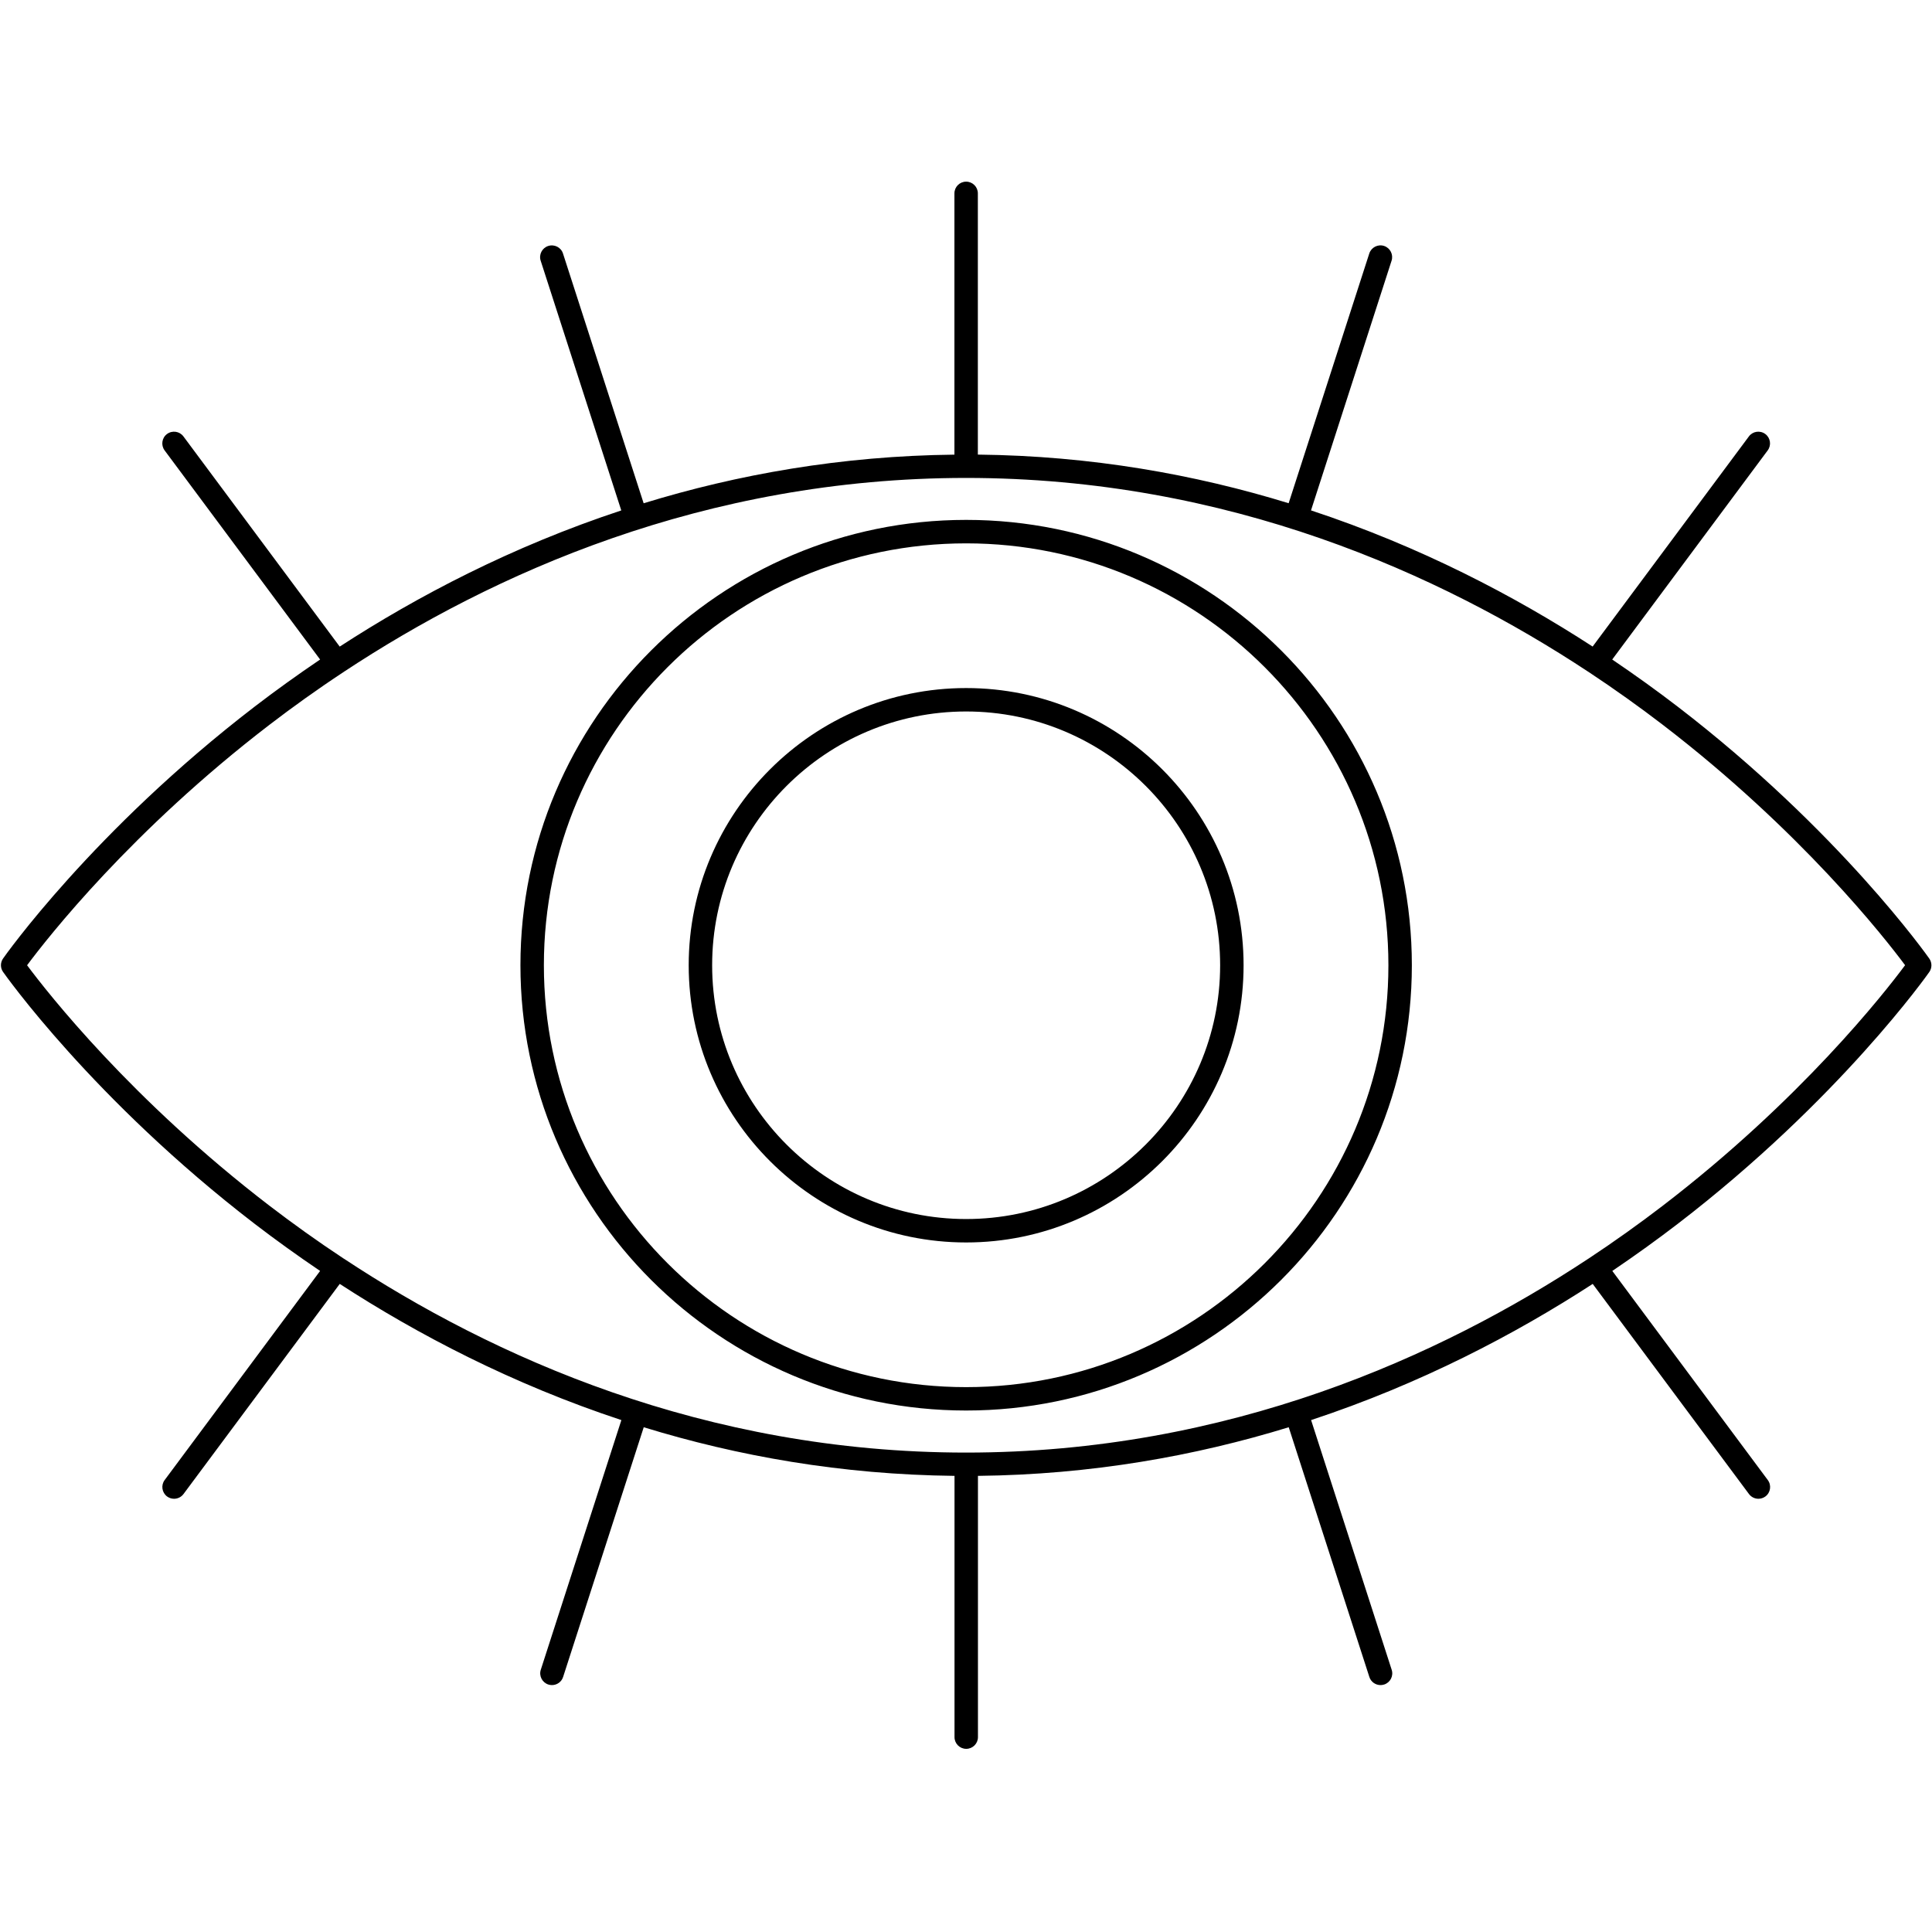
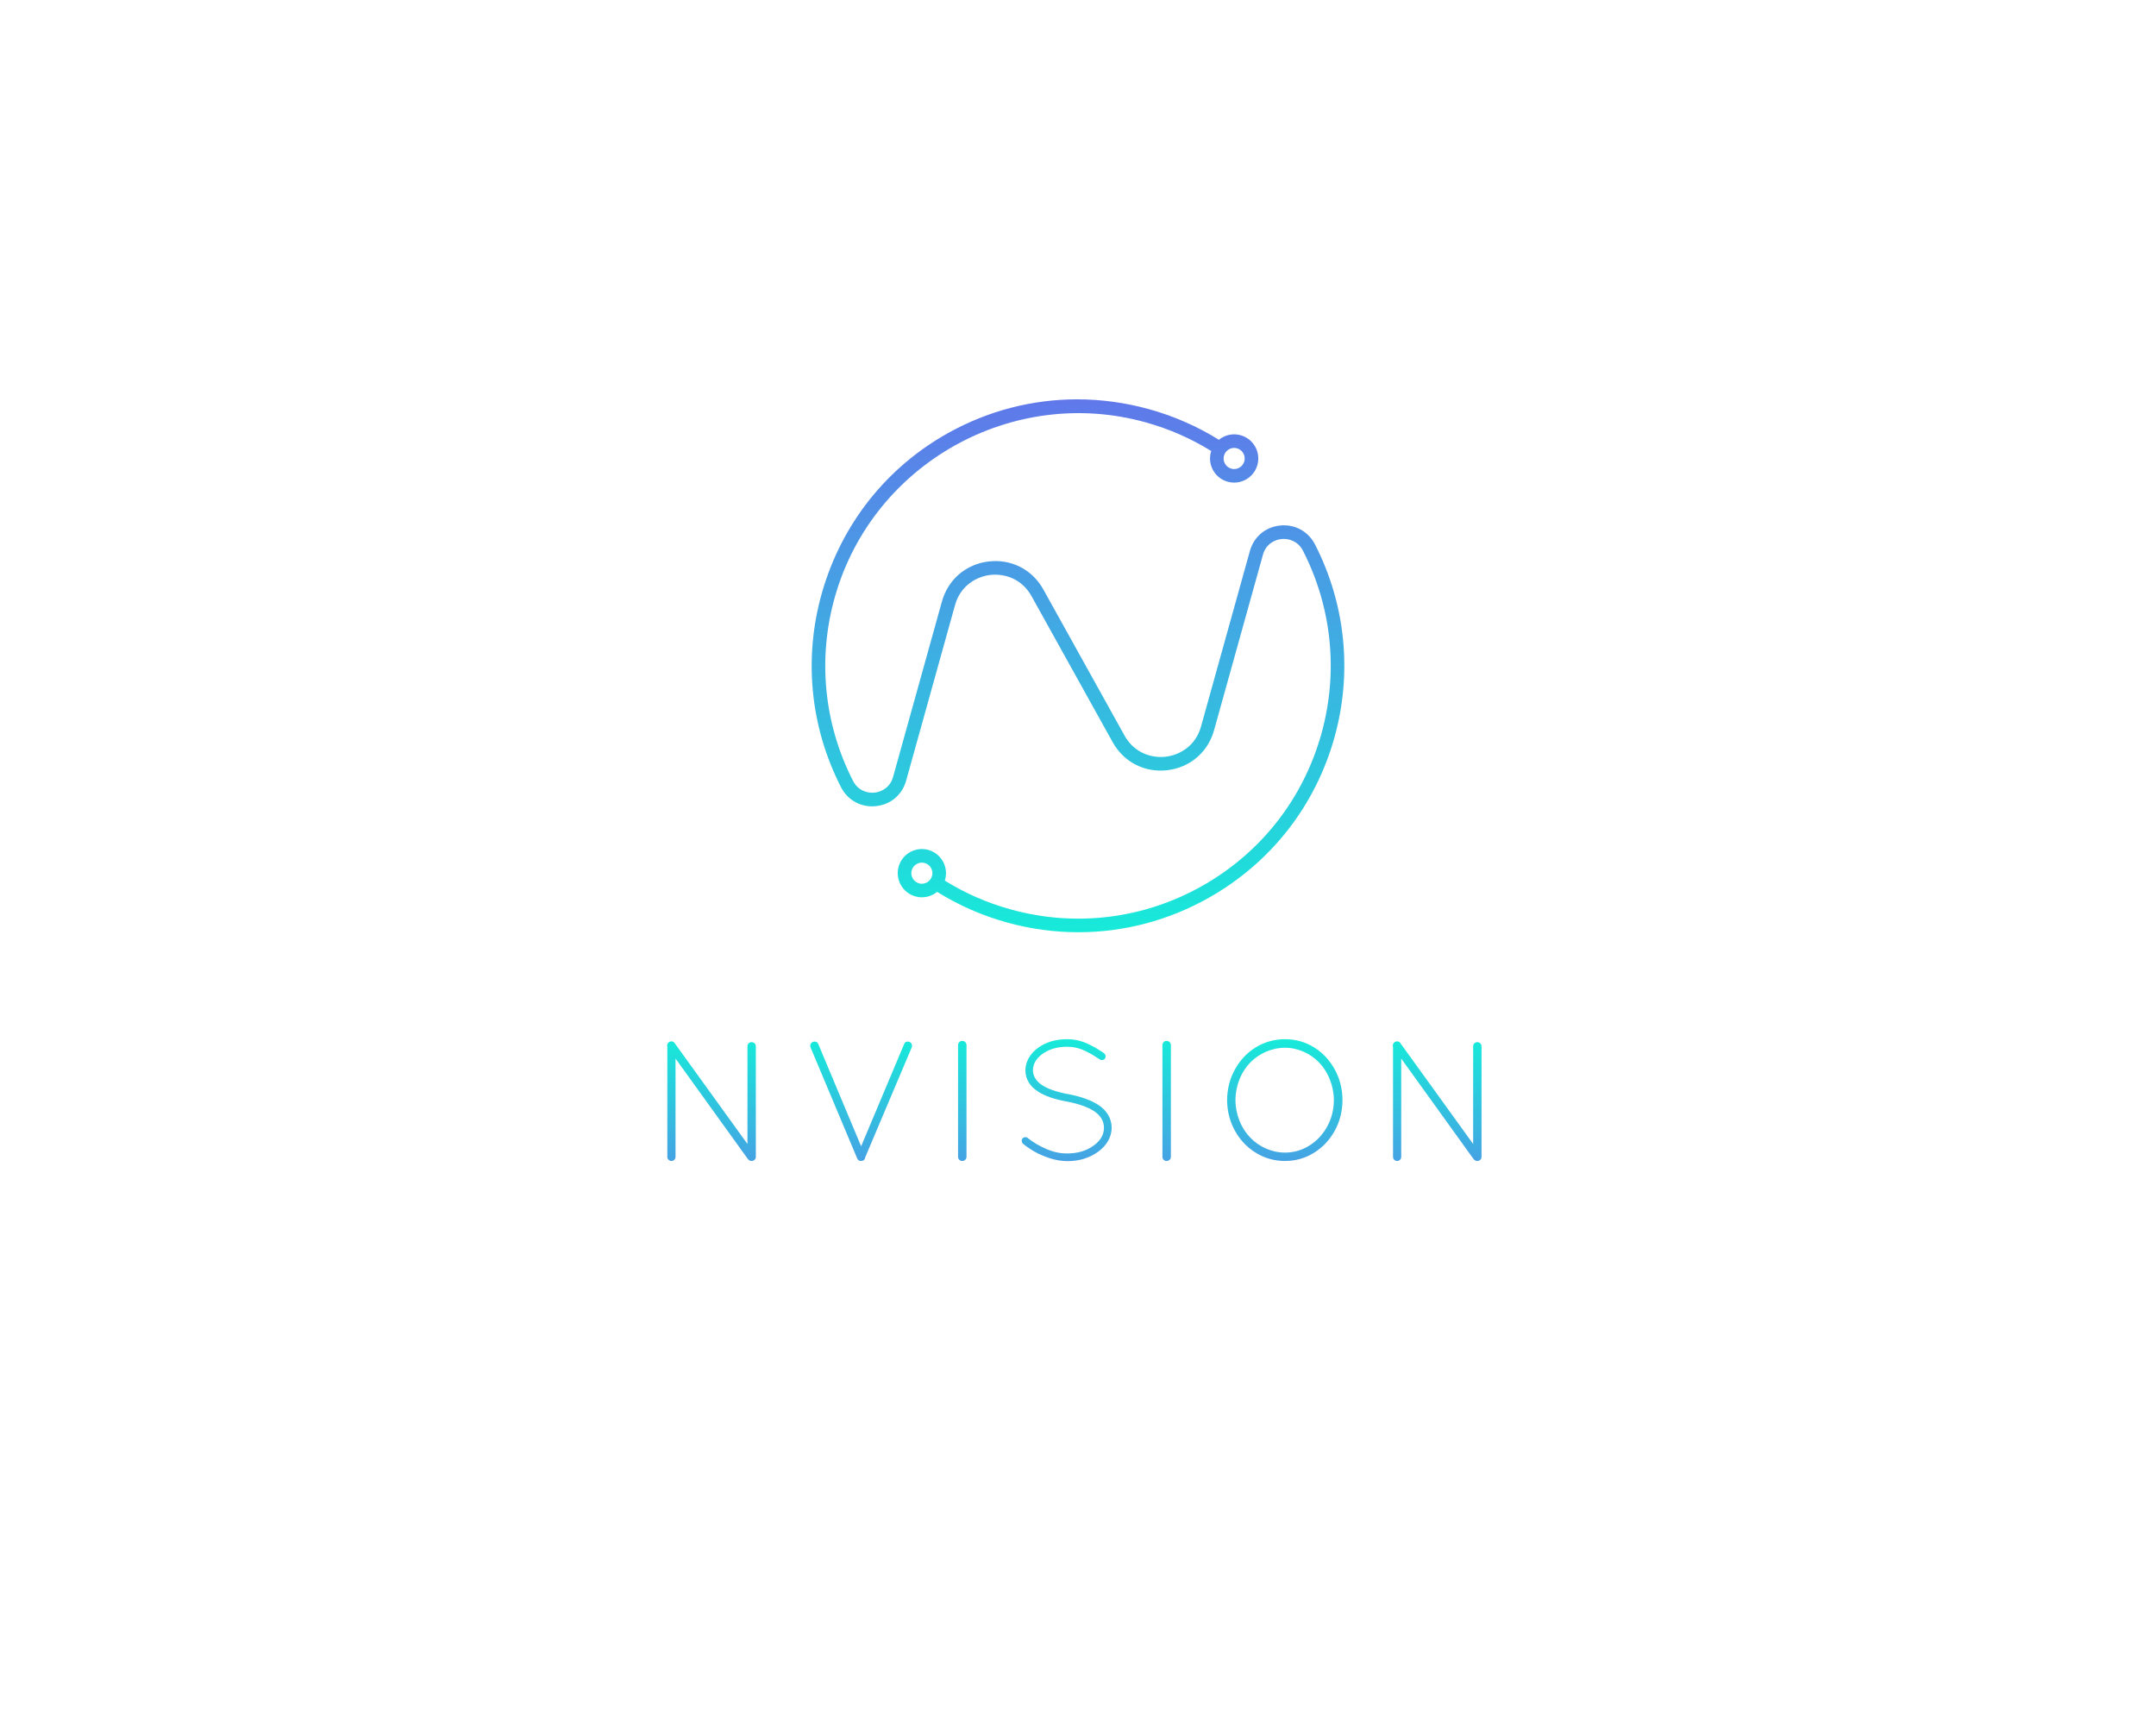
- <svg xmlns="http://www.w3.org/2000/svg" width="500" zoomAndPan="magnify" viewBox="0 0 375 375" height="500" preserveAspectRatio="xMidYMid meet" version="1.0">
+ <svg xmlns="http://www.w3.org/2000/svg" version="1.1" width="1280" height="1024" viewBox="0 0 1280 1024" xml:space="preserve">
  <defs>
-     <clipPath id="7335a0961d">
-       <path d="M 0 35.113 L 375 35.113 L 375 339.613 L 0 339.613 Z M 0 35.113 " clip-rule="nonzero" />
-     </clipPath>
-   </defs>
-   <g clip-path="url(#7335a0961d)">
-     <path fill="#000000" d="M 374.473 186.055 C 374.301 185.809 357.055 161.27 325.578 137.113 C 321.695 134.133 317.461 131.078 312.93 128.012 L 343.113 87.418 C 343.859 86.41 343.652 84.992 342.641 84.238 C 341.633 83.492 340.203 83.699 339.457 84.711 L 309.129 125.496 C 294.031 115.695 275.695 106.074 254.465 99.066 L 270.105 50.598 C 270.488 49.406 269.836 48.125 268.641 47.734 C 267.449 47.352 266.168 48.008 265.777 49.199 L 250.125 97.676 C 231.969 92.094 211.789 88.473 189.801 88.238 L 189.801 37.531 C 189.801 36.277 188.781 35.258 187.527 35.258 C 186.273 35.258 185.254 36.277 185.254 37.531 L 185.254 88.246 C 163.277 88.484 143.094 92.102 124.93 97.684 L 109.277 49.207 C 108.898 48.016 107.613 47.359 106.414 47.742 C 105.219 48.125 104.555 49.406 104.945 50.605 L 120.59 99.074 C 99.367 106.082 81.031 115.703 65.938 125.504 L 35.605 84.711 C 34.859 83.699 33.434 83.492 32.422 84.238 C 31.414 84.98 31.203 86.41 31.949 87.418 L 62.133 128.012 C 57.602 131.078 53.371 134.133 49.484 137.113 C 18.008 161.27 0.754 185.809 0.59 186.055 C 0.047 186.836 0.047 187.871 0.59 188.645 C 0.766 188.891 18.008 213.43 49.484 237.586 C 53.371 240.566 57.602 243.621 62.133 246.688 L 31.957 287.281 C 31.211 288.289 31.422 289.707 32.43 290.465 C 32.84 290.762 33.312 290.91 33.789 290.91 C 34.48 290.91 35.172 290.59 35.617 289.992 L 65.945 249.207 C 81.043 259.008 99.379 268.625 120.609 275.637 L 104.965 324.102 C 104.582 325.293 105.238 326.574 106.43 326.965 C 106.668 327.039 106.895 327.074 107.133 327.074 C 108.098 327.074 108.988 326.465 109.297 325.504 L 124.949 277.027 C 143.102 282.609 163.285 286.227 185.27 286.465 L 185.27 337.176 C 185.27 338.43 186.289 339.449 187.547 339.449 C 188.801 339.449 189.82 338.43 189.82 337.176 L 189.82 286.465 C 211.797 286.227 231.98 282.609 250.141 277.027 L 265.793 325.504 C 266.102 326.465 266.996 327.074 267.961 327.074 C 268.188 327.074 268.426 327.039 268.66 326.965 C 269.852 326.586 270.516 325.301 270.125 324.102 L 254.484 275.637 C 275.711 268.625 294.047 259.008 309.145 249.207 L 339.477 289.992 C 339.922 290.59 340.613 290.91 341.305 290.91 C 341.777 290.91 342.25 290.762 342.66 290.465 C 343.668 289.719 343.879 288.289 343.133 287.281 L 312.949 246.688 C 317.48 243.621 321.711 240.566 325.598 237.586 C 357.074 213.438 374.328 188.891 374.492 188.645 C 375.02 187.871 375.02 186.836 374.473 186.055 Z M 322.676 234.078 C 318.316 237.422 313.523 240.859 308.328 244.297 C 308.316 244.297 308.316 244.305 308.309 244.305 C 279.582 263.277 238.395 281.945 187.527 281.945 C 136.66 281.945 95.473 263.289 66.746 244.305 C 66.746 244.305 66.746 244.305 66.738 244.305 C 66.727 244.305 66.727 244.297 66.719 244.297 C 61.523 240.867 56.738 237.422 52.367 234.078 C 25.516 213.504 9.219 192.672 5.258 187.355 C 9.219 182.035 25.516 161.207 52.367 140.633 C 56.738 137.285 61.523 133.84 66.727 130.414 C 66.727 130.414 66.738 130.414 66.738 130.402 C 95.465 111.43 136.652 92.766 187.52 92.766 C 238.387 92.766 279.57 111.43 308.301 130.402 C 308.301 130.402 308.309 130.402 308.309 130.402 C 313.504 133.84 318.301 137.277 322.668 140.625 C 349.52 161.199 365.82 182.027 369.777 187.344 C 365.828 192.672 349.531 213.504 322.676 234.078 Z M 187.527 100.91 C 139.828 100.91 101.016 139.688 101.016 187.344 C 101.016 235.004 139.828 273.781 187.527 273.781 C 235.227 273.781 274.039 235.004 274.039 187.344 C 274.047 139.688 235.238 100.91 187.527 100.91 Z M 187.527 269.242 C 142.328 269.242 105.566 232.504 105.566 187.355 C 105.566 142.195 142.34 105.465 187.527 105.465 C 232.727 105.465 269.488 142.207 269.488 187.355 C 269.496 232.504 232.727 269.242 187.527 269.242 Z M 187.527 133.551 C 157.836 133.551 133.676 157.688 133.676 187.355 C 133.676 217.02 157.836 241.16 187.527 241.16 C 217.219 241.16 241.379 217.02 241.379 187.355 C 241.379 157.68 217.219 133.551 187.527 133.551 Z M 187.527 236.613 C 160.336 236.613 138.227 214.512 138.227 187.355 C 138.227 160.188 160.348 138.098 187.527 138.098 C 214.719 138.098 236.828 160.199 236.828 187.355 C 236.828 214.512 214.719 236.613 187.527 236.613 Z M 187.527 236.613 " fill-opacity="1" fill-rule="nonzero" />
+ </defs>
+   <g transform="matrix(1 0 0 1 640 512)" id="background-logo">
+     <rect style="stroke: none; stroke-width: 0; stroke-dasharray: none; stroke-linecap: butt; stroke-dashoffset: 0; stroke-linejoin: miter; stroke-miterlimit: 4; fill: rgb(255,255,255); fill-opacity: 0; fill-rule: nonzero; opacity: 1;" paint-order="stroke" x="-640" y="-512" rx="0" ry="0" width="1280" height="1024" />
+   </g>
+   <g transform="matrix(1.921154 0 0 1.921154 640 395.2262)" id="logo-logo">
+     <g style="" paint-order="stroke">
+       <g transform="matrix(1.471889 0 0 -1.471889 0 0)">
+         <linearGradient id="SVGID_6_36410" gradientUnits="userSpaceOnUse" gradientTransform="matrix(1 0 0 1 22.99839 19.065)" x1="0" y1="0" x2="0" y2="112">
+           <stop offset="0%" style="stop-color:rgb(23,234,217);stop-opacity: 1" />
+           <stop offset="100%" style="stop-color:rgb(96,120,234);stop-opacity: 1" />
+         </linearGradient>
+         <path style="stroke: none; stroke-width: 1; stroke-dasharray: none; stroke-linecap: butt; stroke-dashoffset: 0; stroke-linejoin: miter; stroke-miterlimit: 4; fill: url(#SVGID_6_36410); fill-rule: nonzero; opacity: 1;" paint-order="stroke" transform=" translate(-78.9132, -75.0005)" d="M 51.645 123.864 C 38.725 116.656 29.335 104.81 25.207 90.508 L 25.207 90.508 C 21.246 76.787 22.645 62.237 29.145 49.537 L 29.145 49.537 C 30.568 46.756 33.376 45.22 36.481 45.536 L 36.481 45.536 C 39.564 45.848 41.998 47.9 42.831 50.891 L 42.831 50.891 L 53.093 87.736 C 54.252 91.897 57.67 93.736 60.483 94.069 L 60.483 94.069 C 63.299 94.401 67.049 93.412 69.147 89.636 L 69.147 89.636 L 86.193 58.964 C 88.521 54.774 92.922 52.521 97.684 53.085 L 97.684 53.085 C 102.443 53.648 106.199 56.867 107.484 61.484 L 107.484 61.484 L 117.747 98.329 C 118.357 100.521 120.157 101.462 121.639 101.612 L 121.639 101.612 C 123.13 101.765 125.102 101.196 126.148 99.15 L 126.148 99.15 C 132.231 87.265 133.607 73.631 130.022 60.758 L 130.022 60.758 C 126.22 47.107 117.329 35.753 104.989 28.789 L 104.989 28.789 C 92.647 21.825 78.332 20.083 64.68 23.885 L 64.68 23.885 C 59.812 25.24 55.198 27.264 50.945 29.9 L 50.945 29.9 C 50.967 29.968 50.994 30.036 51.013 30.105 L 51.013 30.105 C 51.763 32.795 50.183 35.594 47.492 36.344 L 47.492 36.344 C 46.188 36.707 44.822 36.541 43.644 35.876 L 43.644 35.876 C 42.465 35.211 41.616 34.127 41.253 32.823 L 41.253 32.823 C 40.505 30.132 42.083 27.334 44.774 26.584 L 44.774 26.584 C 45.226 26.458 45.685 26.396 46.141 26.396 L 46.141 26.396 C 47.002 26.396 47.853 26.618 48.622 27.052 L 48.622 27.052 C 48.877 27.196 49.113 27.363 49.335 27.544 L 49.335 27.544 C 53.847 24.732 58.747 22.579 63.915 21.139 L 63.915 21.139 C 68.899 19.751 73.965 19.065 79 19.065 L 79 19.065 C 88.501 19.065 97.89 21.51 106.389 26.307 L 106.389 26.307 C 119.393 33.646 128.761 45.609 132.768 59.994 L 132.768 59.994 C 136.545 73.558 135.096 87.925 128.686 100.449 L 128.686 100.449 C 127.264 103.229 124.454 104.76 121.352 104.448 L 121.352 104.448 C 118.267 104.136 115.834 102.084 115.001 99.094 L 115.001 99.094 L 104.738 62.248 C 103.579 58.087 100.161 56.248 97.348 55.915 L 97.348 55.915 C 94.535 55.583 90.783 56.572 88.685 60.348 L 88.685 60.348 L 71.639 91.021 C 69.311 95.21 64.908 97.463 60.148 96.899 L 60.148 96.899 C 55.389 96.337 51.633 93.118 50.347 88.501 L 50.347 88.501 L 40.084 51.655 C 39.474 49.463 37.674 48.522 36.193 48.372 L 36.193 48.372 C 34.699 48.221 32.729 48.79 31.682 50.836 L 31.682 50.836 C 25.514 62.887 24.187 76.696 27.946 89.718 L 27.946 89.718 C 35.982 117.556 65.234 133.878 93.153 126.099 L 93.153 126.099 C 98.026 124.741 102.64 122.719 106.888 120.086 L 106.888 120.086 C 106.865 120.017 106.838 119.95 106.818 119.879 L 106.818 119.879 C 106.456 118.576 106.622 117.21 107.287 116.031 L 107.287 116.031 C 107.952 114.853 109.036 114.004 110.339 113.64 L 110.339 113.64 C 110.791 113.514 111.25 113.452 111.706 113.452 L 111.706 113.452 C 112.568 113.452 113.418 113.674 114.188 114.109 L 114.188 114.109 C 115.367 114.773 116.215 115.858 116.578 117.161 L 116.578 117.161 C 116.941 118.464 116.775 119.831 116.11 121.01 L 116.11 121.01 C 115.445 122.189 114.361 123.037 113.057 123.4 L 113.057 123.4 C 111.754 123.764 110.388 123.597 109.209 122.932 L 109.209 122.932 C 108.955 122.789 108.72 122.622 108.499 122.442 L 108.499 122.442 C 103.992 125.25 99.093 127.403 93.918 128.845 L 93.918 128.845 C 88.899 130.243 83.795 130.935 78.73 130.936 L 78.73 130.936 C 69.322 130.936 60.043 128.549 51.645 123.864 M 111.104 116.386 C 110.534 116.546 110.06 116.916 109.769 117.432 L 109.769 117.432 C 109.479 117.947 109.406 118.544 109.564 119.115 L 109.564 119.115 C 109.723 119.685 110.094 120.158 110.61 120.45 L 110.61 120.45 C 110.947 120.64 111.318 120.736 111.695 120.736 L 111.695 120.736 C 111.894 120.736 112.095 120.709 112.293 120.654 L 112.293 120.654 C 112.863 120.496 113.337 120.124 113.628 119.609 L 113.628 119.609 C 113.918 119.093 113.99 118.496 113.832 117.926 L 113.832 117.926 C 113.674 117.356 113.302 116.882 112.787 116.591 L 112.787 116.591 C 112.45 116.401 112.078 116.304 111.701 116.304 L 111.701 116.304 C 111.502 116.304 111.301 116.331 111.104 116.386 M 45.539 29.33 C 44.363 29.658 43.672 30.882 43.999 32.059 L 43.999 32.059 C 44.158 32.629 44.529 33.102 45.044 33.393 L 45.044 33.393 C 45.56 33.684 46.157 33.757 46.728 33.598 L 46.728 33.598 C 47.904 33.27 48.595 32.046 48.267 30.87 L 48.267 30.87 C 48.109 30.3 47.737 29.826 47.222 29.535 L 47.222 29.535 C 46.885 29.345 46.512 29.248 46.136 29.248 L 46.136 29.248 C 45.937 29.248 45.736 29.275 45.539 29.33" stroke-linecap="round" />
+       </g>
+     </g>
+   </g>
+   <g transform="matrix(1.921154 0 0 1.921154 637.8178 653.0877)" id="text-logo">
+     <g style="" paint-order="stroke">
+       <g transform="matrix(1 0 0 1 0 0)" id="text-logo-path-0">
+         <linearGradient id="SVGID_36411" gradientUnits="userSpaceOnUse" gradientTransform="matrix(1 0 0 1 5.601698 -37.63)" x1="0" y1="0" x2="0" y2="60">
+           <stop offset="0%" style="stop-color:rgb(23,234,217);stop-opacity: 1" />
+           <stop offset="100%" style="stop-color:rgb(96,120,234);stop-opacity: 1" />
+         </linearGradient>
+         <path style="stroke: none; stroke-width: 0; stroke-dasharray: none; stroke-linecap: butt; stroke-dashoffset: 0; stroke-linejoin: miter; stroke-miterlimit: 4; fill: url(#SVGID_36411); fill-rule: nonzero; opacity: 1;" paint-order="stroke" transform=" translate(-131.4408, 18.79)" d="M 5.67 -35.3 L 5.67 -1.27 C 5.67 -0.57 6.24 0 6.94 0 C 7.63 0 8.2 -0.57 8.2 -1.27 L 8.2 -31.65 L 30.49 -0.7 C 30.51 -0.67 30.56 -0.6 30.69 -0.47 C 30.95 -0.16 31.29 0 31.7 0 C 32.45 0 33.02 -0.57 33.02 -1.27 L 33.02 -35.45 C 33.02 -36.15 32.45 -36.72 31.7 -36.72 C 31 -36.72 30.43 -36.15 30.43 -35.45 L 30.43 -5.25 L 7.94 -36.41 C 7.61 -37.01 6.75 -37.11 6.16 -36.72 C 5.67 -36.33 5.49 -35.87 5.67 -35.3 Z M 49.93 -35.09 L 64.29 -0.91 L 64.34 -0.85 C 64.34 -0.78 64.37 -0.75 64.39 -0.75 C 64.5 -0.41 64.7 -0.21 65.04 -0.1 L 65.09 -0.05 C 65.17 -0.03 65.33 0 65.56 0 C 65.69 0 65.84 -0.03 66.05 -0.1 L 66.1 -0.1 C 66.52 -0.26 66.75 -0.62 66.83 -1.16 L 81.19 -35.09 C 81.47 -35.74 81.16 -36.54 80.52 -36.77 C 79.87 -37.08 79.07 -36.8 78.86 -36.15 L 65.56 -4.55 L 52.31 -36.15 C 52.08 -36.8 51.27 -37.08 50.63 -36.77 C 49.98 -36.54 49.64 -35.74 49.93 -35.09 Z M 95.51 -35.82 L 95.51 -1.27 C 95.51 -0.57 96.08 0 96.78 0 C 97.53 0 98.12 -0.57 98.12 -1.27 L 98.12 -35.82 C 98.12 -36.52 97.53 -37.11 96.78 -37.11 C 96.08 -37.11 95.51 -36.52 95.51 -35.82 Z M 115.6 -5.31 C 116.76 -4.37 118 -3.55 119.27 -2.82 C 120.54 -2.1 122.07 -1.45 123.88 -0.85 C 125.69 -0.26 127.48 0.03 129.26 0.05 C 132.96 0.05 136.14 -0.93 138.81 -2.87 C 141.4 -4.74 142.98 -7.38 142.98 -10.27 C 142.98 -13.17 141.42 -15.66 138.91 -17.29 C 136.69 -18.76 133.53 -19.9 129.47 -20.68 L 129.36 -20.68 C 125.79 -21.38 123.15 -22.31 121.42 -23.47 C 119.63 -24.69 118.7 -26.19 118.65 -27.98 C 118.65 -29.94 119.63 -31.65 121.57 -33.07 C 123.67 -34.55 126.18 -35.3 129.16 -35.3 C 131.1 -35.3 132.91 -34.91 134.75 -34.03 C 135.65 -33.59 136.43 -33.18 137.02 -32.84 C 137.62 -32.48 138.37 -31.99 139.33 -31.37 C 139.85 -31.03 140.62 -31.18 140.93 -31.7 C 141.27 -32.3 141.11 -32.94 140.6 -33.33 C 139.59 -33.98 138.78 -34.5 138.19 -34.86 C 137.57 -35.22 136.74 -35.66 135.7 -36.15 C 133.61 -37.16 131.46 -37.63 129.16 -37.63 C 125.64 -37.63 122.66 -36.72 120.2 -34.94 C 117.8 -33.18 116.32 -30.69 116.32 -27.98 C 116.32 -25.31 117.77 -23.03 120.15 -21.51 C 122.17 -20.16 125.09 -19.12 128.9 -18.4 L 129 -18.4 C 132.75 -17.68 135.63 -16.67 137.59 -15.37 C 139.59 -14 140.6 -12.32 140.6 -10.27 C 140.6 -8.13 139.53 -6.29 137.41 -4.76 C 135.19 -3.13 132.47 -2.33 129.26 -2.33 L 129.13 -2.33 C 126.98 -2.33 124.86 -2.79 122.74 -3.73 C 120.59 -4.66 118.7 -5.77 117.07 -7.09 C 116.63 -7.5 115.83 -7.45 115.42 -6.94 C 115.03 -6.5 115.16 -5.72 115.6 -5.31 Z M 158.67 -35.82 L 158.67 -1.27 C 158.67 -0.57 159.24 0 159.93 0 C 160.69 0 161.28 -0.57 161.28 -1.27 L 161.28 -35.82 C 161.28 -36.52 160.69 -37.11 159.93 -37.11 C 159.24 -37.11 158.67 -36.52 158.67 -35.82 Z M 178.65 -18.81 C 178.68 -15.4 179.48 -12.24 181.06 -9.37 C 182.64 -6.5 184.79 -4.22 187.53 -2.54 C 190.27 -0.85 193.27 0 196.56 0 C 199.8 0 202.8 -0.85 205.51 -2.54 C 208.23 -4.22 210.35 -6.5 211.93 -9.37 C 213.51 -12.24 214.29 -15.4 214.31 -18.81 C 214.29 -22.23 213.51 -25.39 211.93 -28.26 C 210.35 -31.13 208.23 -33.44 205.51 -35.12 C 202.8 -36.8 199.8 -37.63 196.56 -37.63 C 193.27 -37.63 190.27 -36.8 187.53 -35.12 C 184.79 -33.44 182.64 -31.13 181.06 -28.26 C 179.48 -25.39 178.68 -22.23 178.65 -18.81 Z M 181.24 -18.81 C 181.24 -23.29 183 -27.51 185.74 -30.36 C 188.49 -33.2 192.42 -34.99 196.56 -34.99 C 200.6 -34.99 204.43 -33.2 207.15 -30.36 C 209.86 -27.51 211.62 -23.29 211.65 -18.81 C 211.62 -15.84 210.95 -13.12 209.58 -10.64 C 208.21 -8.13 206.34 -6.16 204.04 -4.74 C 201.74 -3.31 199.23 -2.59 196.56 -2.59 C 192.42 -2.59 188.49 -4.4 185.74 -7.3 C 183 -10.17 181.24 -14.36 181.24 -18.81 Z M 229.93 -35.3 L 229.93 -1.27 C 229.93 -0.57 230.5 0 231.19 0 C 231.89 0 232.46 -0.57 232.46 -1.27 L 232.46 -31.65 L 254.74 -0.7 C 254.77 -0.67 254.82 -0.6 254.95 -0.47 C 255.21 -0.16 255.55 0 255.96 0 C 256.71 0 257.28 -0.57 257.28 -1.27 L 257.28 -35.45 C 257.28 -36.15 256.71 -36.72 255.96 -36.72 C 255.26 -36.72 254.69 -36.15 254.69 -35.45 L 254.69 -5.25 L 232.2 -36.41 C 231.87 -37.01 231.01 -37.11 230.42 -36.72 C 229.93 -36.33 229.74 -35.87 229.93 -35.3 Z" stroke-linecap="round" />
+       </g>
+     </g>
  </g>
</svg>
